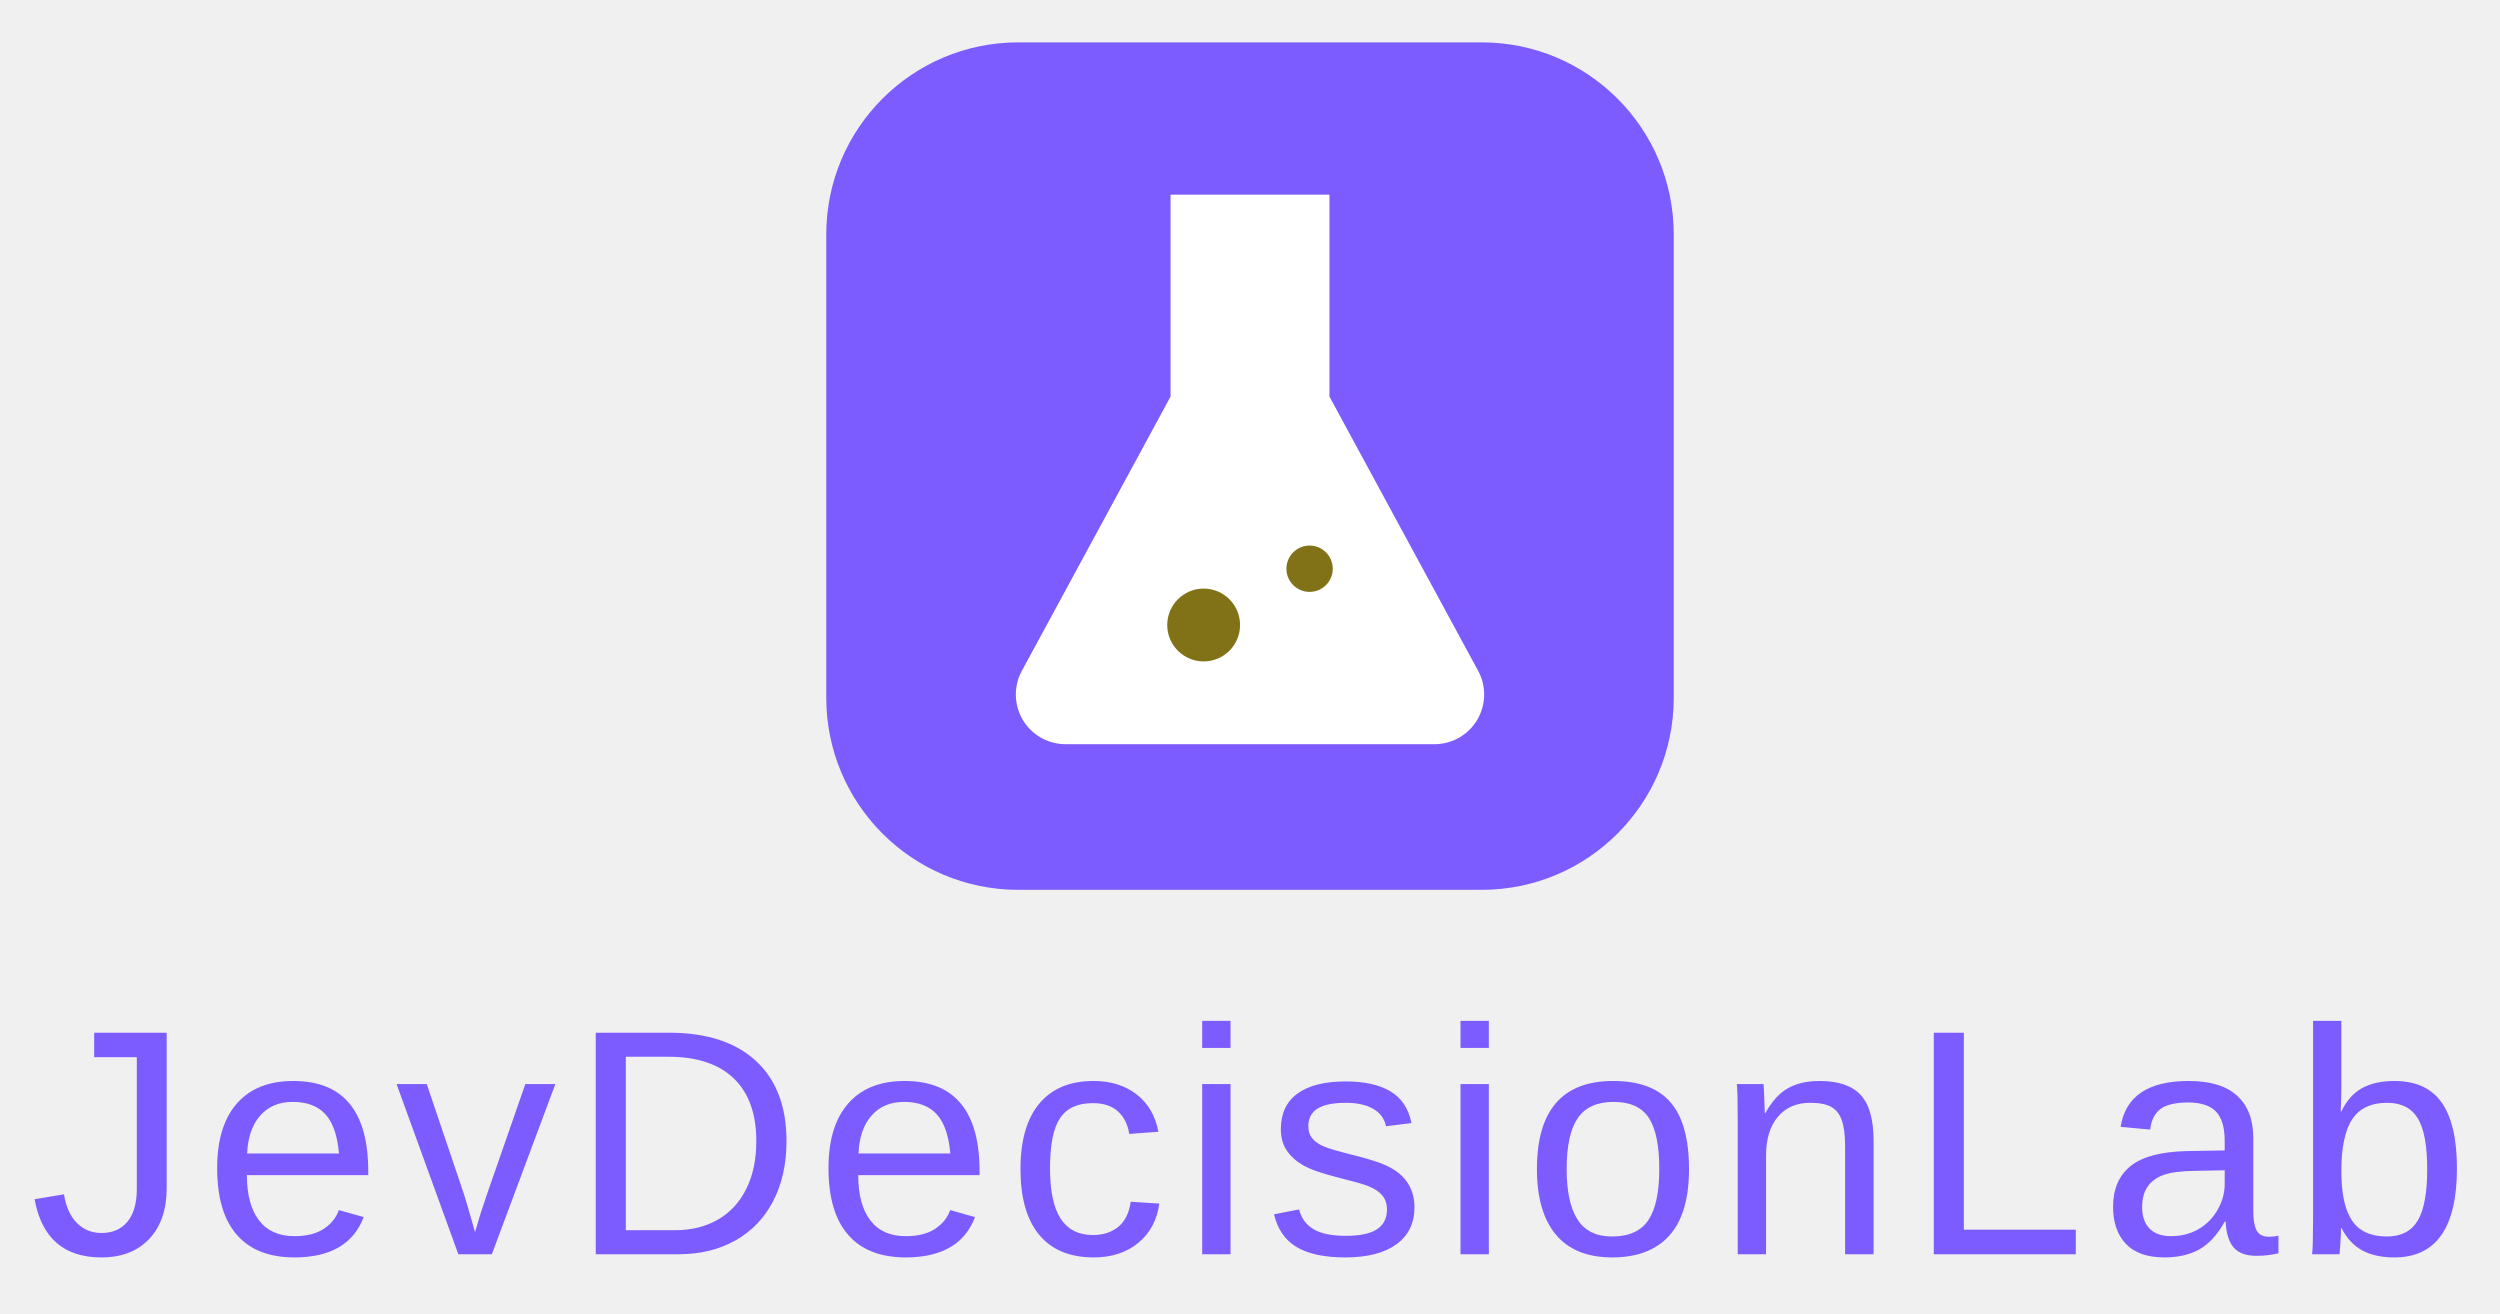
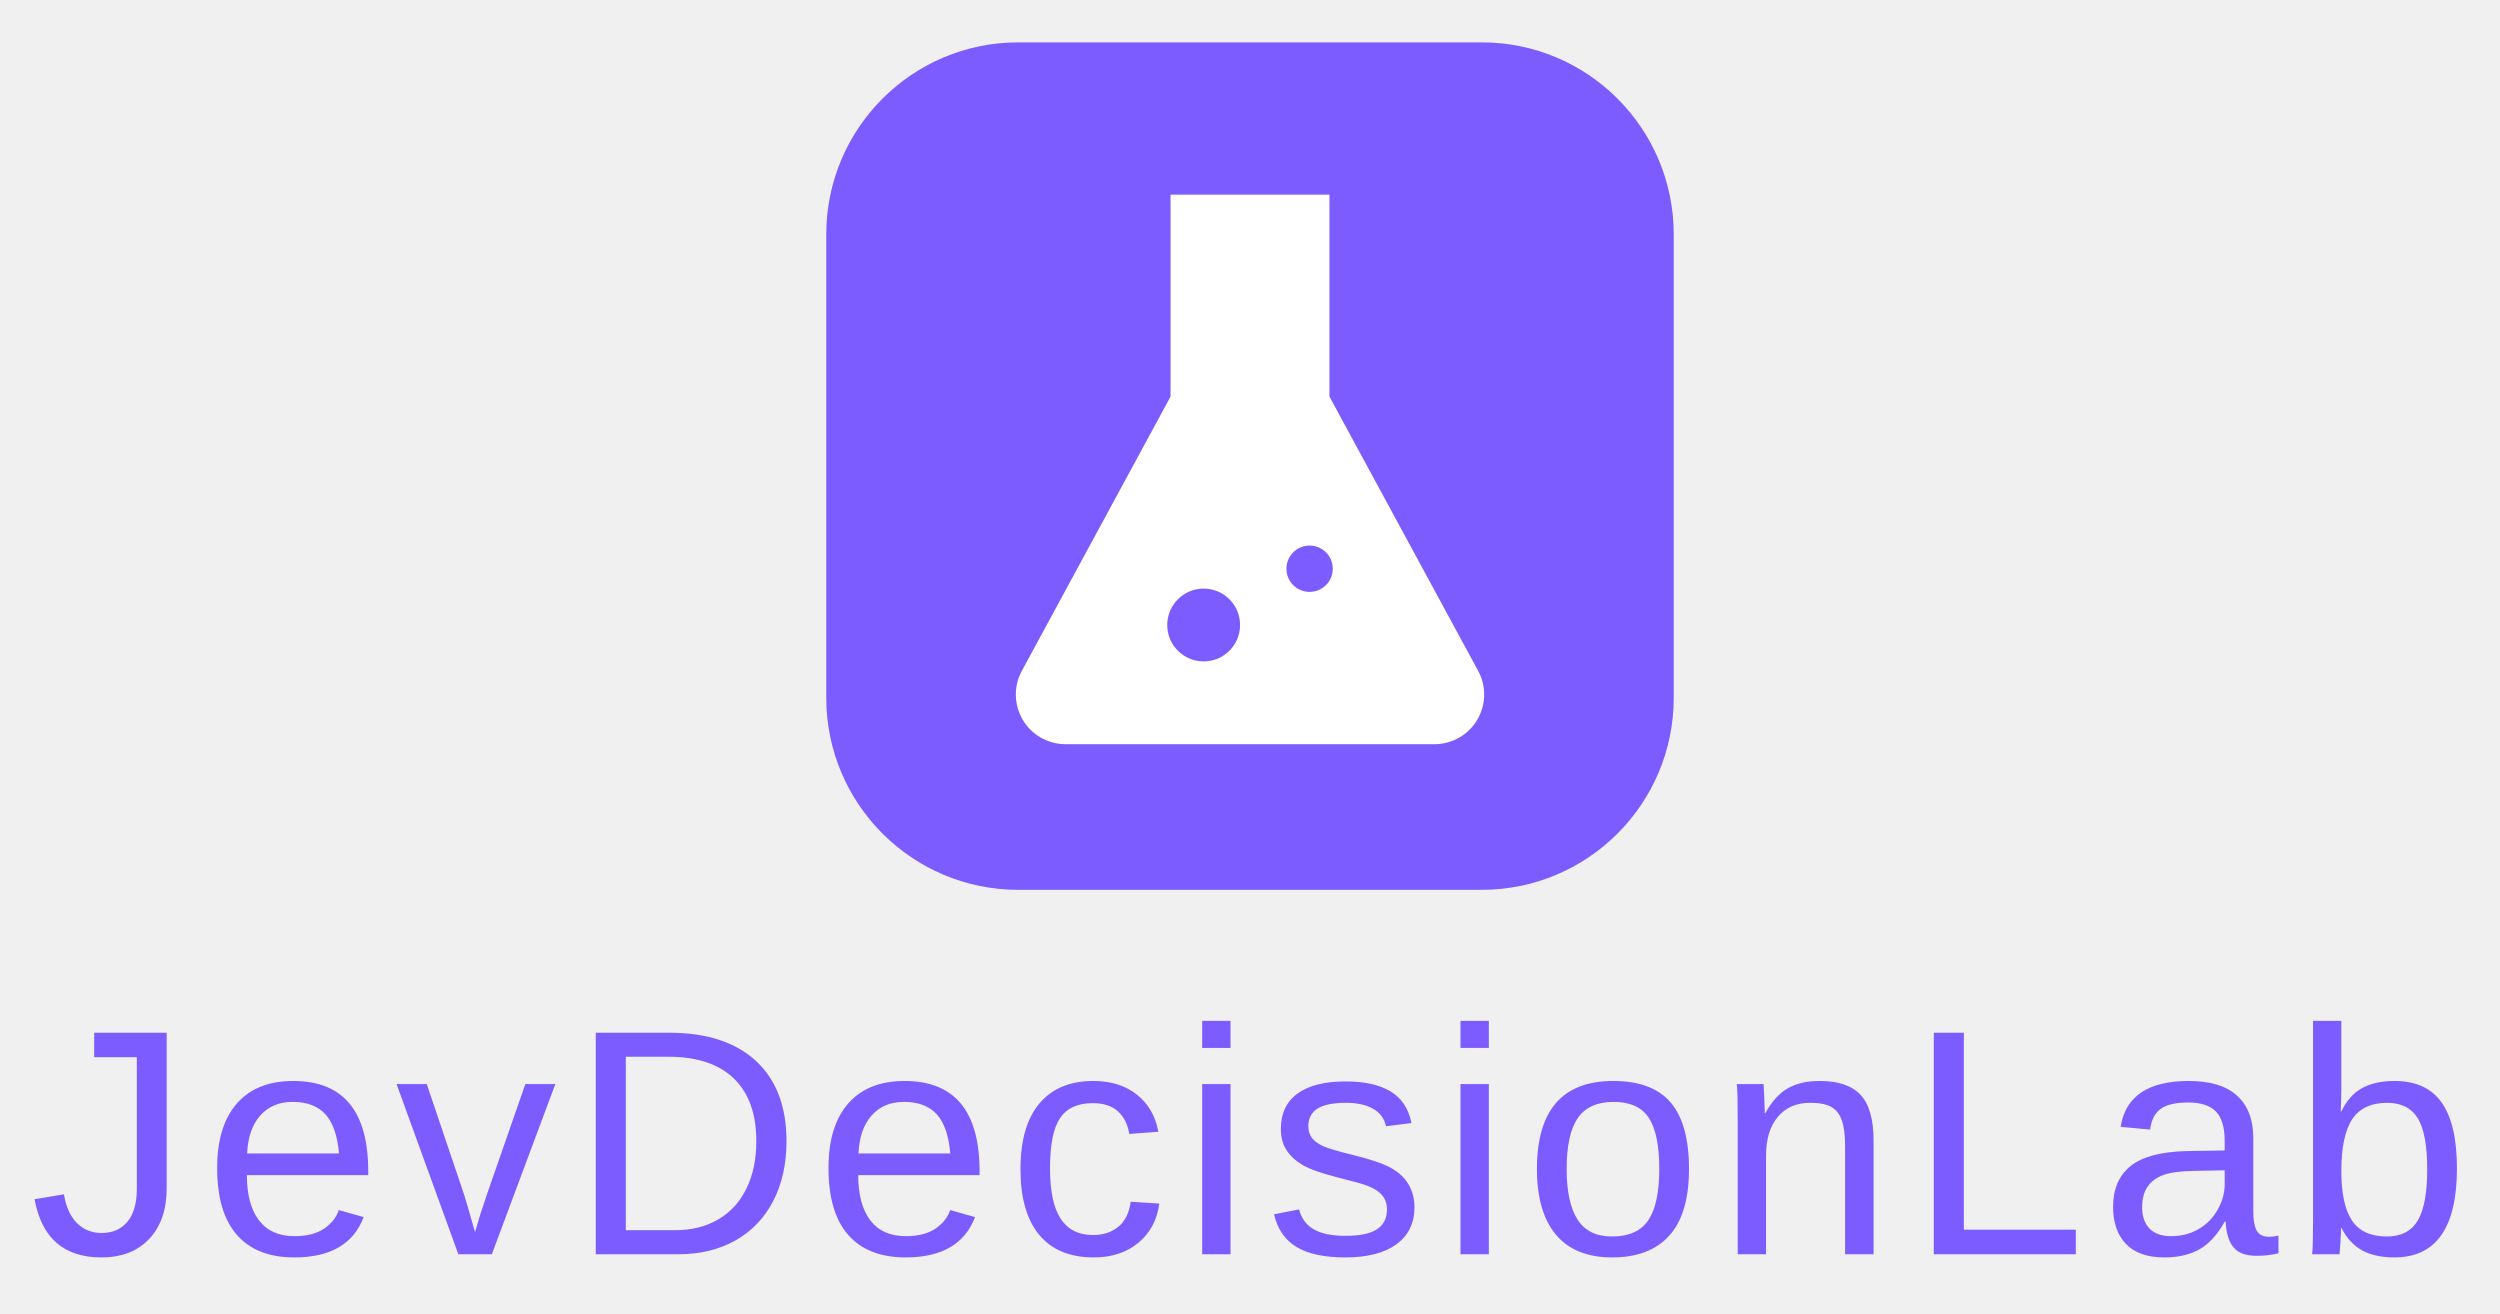
<svg xmlns="http://www.w3.org/2000/svg" viewBox="0 0 590 310" width="590" height="310">
  <svg x="195" y="10" width="200" height="200" viewBox="0 0 512 512">
    <rect width="512" height="512" rx="116" fill="#7C5CFF" />
    <path d="M208 92 H304 V214 L394 380 A30 30 0 0 1 368 424 H144 A30 30 0 0 1 118 380 L208 214 Z" fill="#FFFFFF" />
-     <circle cx="228" cy="352" r="22" fill="#827217" />
-     <circle cx="292" cy="318" r="14" fill="#827217" />
+     <circle cx="228" cy="352" r="22" fill="#7C5CFF" />
+     <circle cx="292" cy="318" r="14" fill="#7C5CFF" />
  </svg>
  <text x="295" y="296" text-anchor="middle" font-family="Segoe UI, system-ui, -apple-system, Helvetica Neue, Arial, sans-serif" font-size="76" font-weight="400" letter-spacing="3.04" fill="#7C5CFF">JevDecisionLab</text>
</svg>
